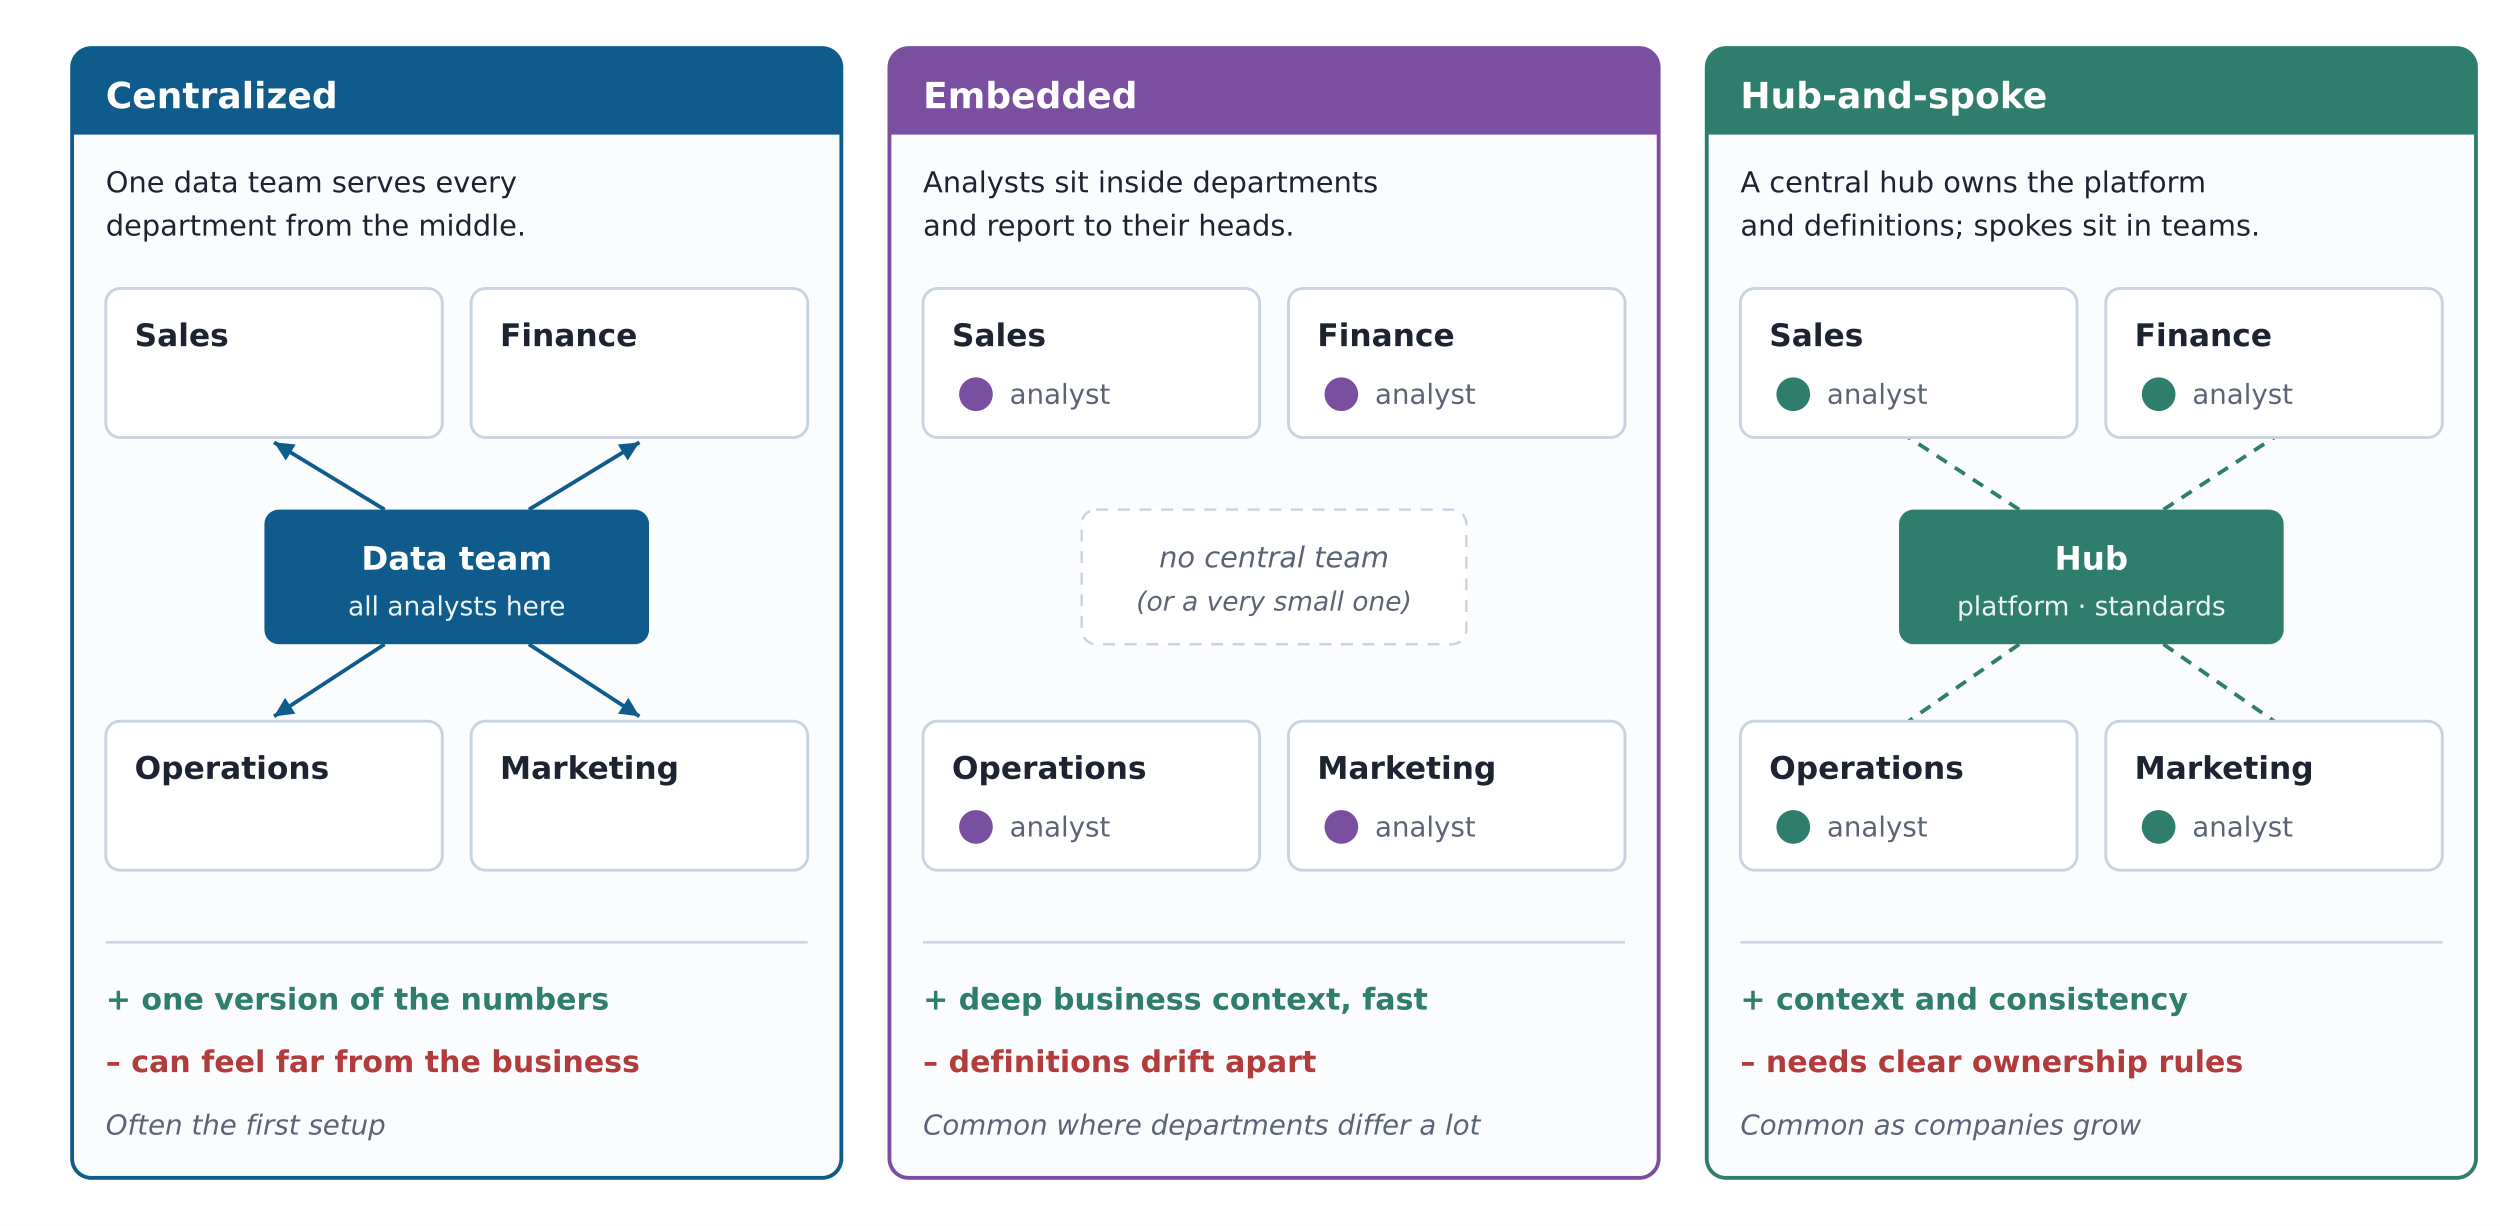
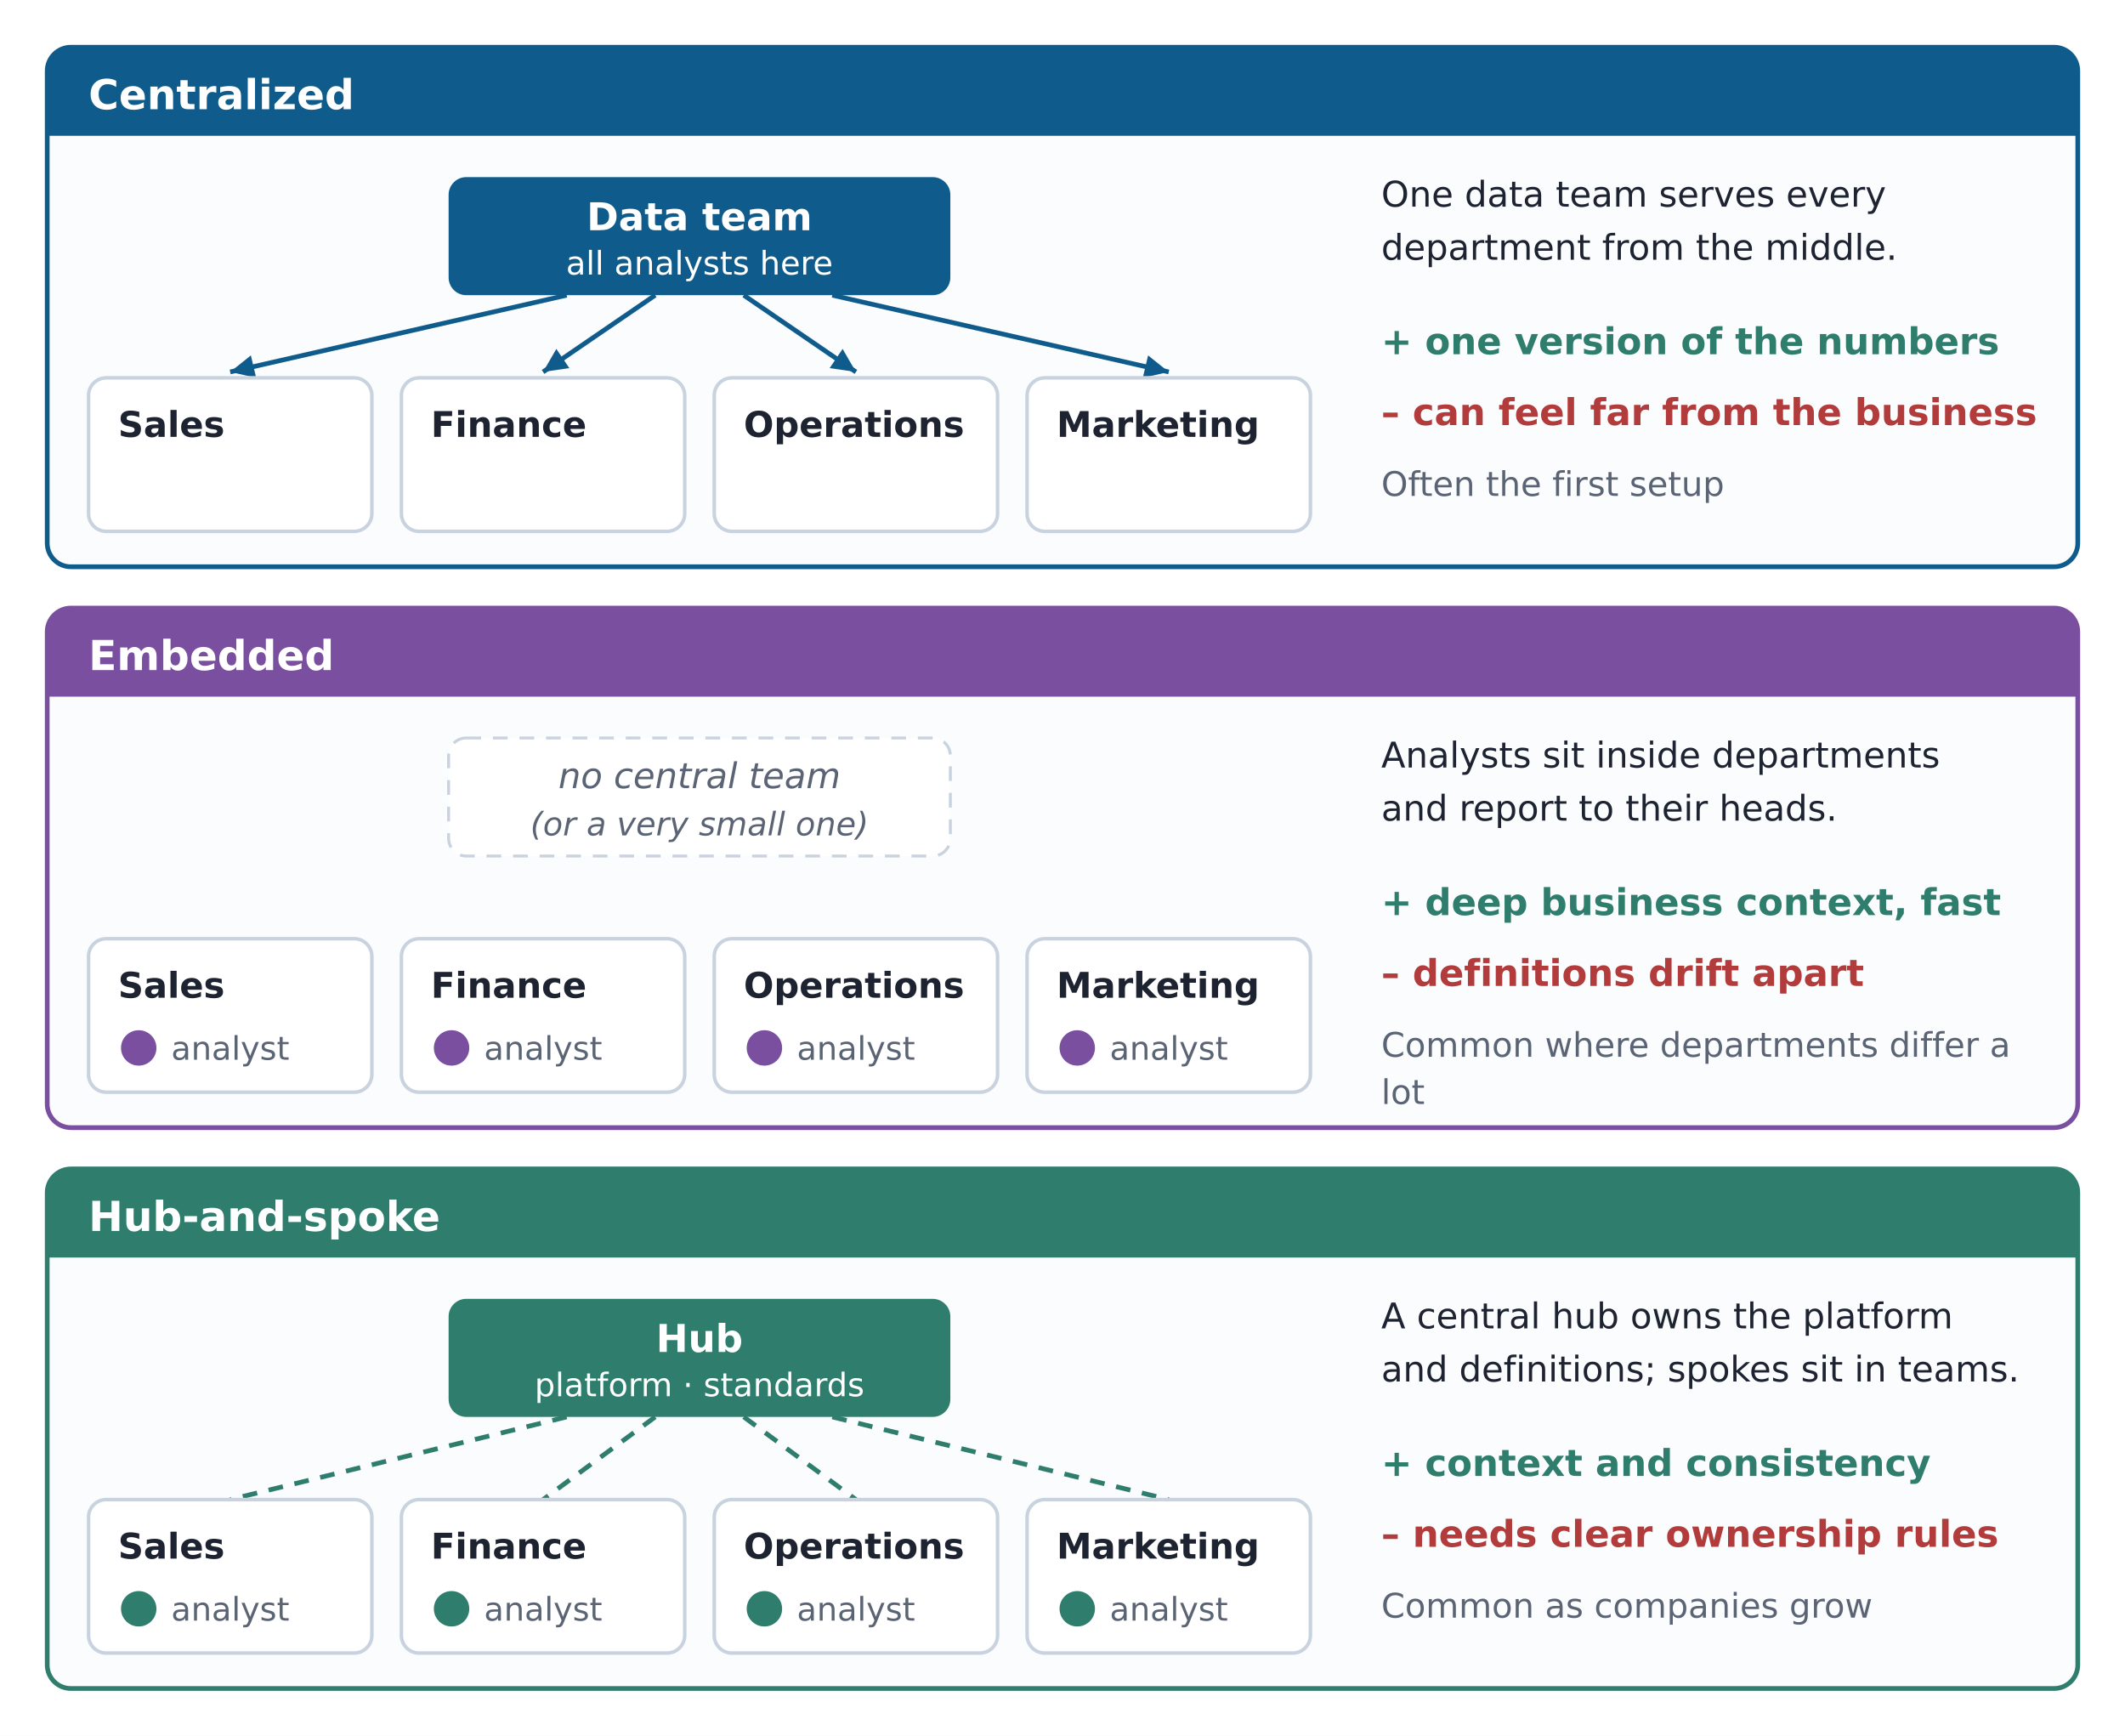
- <svg xmlns="http://www.w3.org/2000/svg" width="1040" height="510" viewBox="0 0 1040 510" font-family="DejaVu Sans, Arial, sans-serif">
-   <rect width="1040" height="510" fill="#ffffff" />
-   <rect x="30" y="20" width="320" height="470" rx="8" fill="#fbfcfe" stroke="#0f5c8c" stroke-width="1.6" />
-   <path d="M30,28 a8,8 0 0 1 8,-8 H342 a8,8 0 0 1 8,8 V56 H30 Z" fill="#0f5c8c" />
-   <text x="44" y="45" font-size="15" fill="#fff" font-weight="bold" text-anchor="start" font-family="Poppins, DejaVu Sans, sans-serif">Centralized</text>
-   <text x="44" y="80" font-size="12" fill="#1d2330" font-weight="normal" text-anchor="start">One data team serves every</text>
-   <text x="44" y="98" font-size="12" fill="#1d2330" font-weight="normal" text-anchor="start">department from the middle.</text>
-   <path d="M160.0,212 L114,184" fill="none" stroke="#0f5c8c" stroke-width="1.6" stroke-linejoin="round" />
-   <path d="M114,184 L123.0,184.9 L118.9,191.6 Z" fill="#0f5c8c" />
-   <path d="M220.0,212 L266,184" fill="none" stroke="#0f5c8c" stroke-width="1.6" stroke-linejoin="round" />
-   <path d="M266,184 L261.1,191.6 L257.0,184.9 Z" fill="#0f5c8c" />
-   <path d="M160.0,268 L114,298" fill="none" stroke="#0f5c8c" stroke-width="1.6" stroke-linejoin="round" />
-   <path d="M114,298 L118.6,290.3 L122.9,296.9 Z" fill="#0f5c8c" />
-   <path d="M220.0,268 L266,298" fill="none" stroke="#0f5c8c" stroke-width="1.6" stroke-linejoin="round" />
-   <path d="M266,298 L257.1,296.9 L261.4,290.3 Z" fill="#0f5c8c" />
-   <rect x="110.0" y="212" width="160" height="56" rx="6" fill="#0f5c8c" stroke="none" stroke-width="1" />
-   <text x="190.0" y="237" font-size="13.5" fill="#fff" font-weight="bold" text-anchor="middle">Data team</text>
-   <text x="190.0" y="256" font-size="11" fill="#eef3f8" font-weight="normal" text-anchor="middle">all analysts here</text>
-   <rect x="44" y="120" width="140" height="62" rx="6" fill="#fff" stroke="#c9d3df" stroke-width="1.2" />
-   <text x="56" y="144" font-size="13" fill="#1d2330" font-weight="bold" text-anchor="start">Sales</text>
-   <rect x="196" y="120" width="140" height="62" rx="6" fill="#fff" stroke="#c9d3df" stroke-width="1.2" />
-   <text x="208" y="144" font-size="13" fill="#1d2330" font-weight="bold" text-anchor="start">Finance</text>
-   <rect x="44" y="300" width="140" height="62" rx="6" fill="#fff" stroke="#c9d3df" stroke-width="1.2" />
-   <text x="56" y="324" font-size="13" fill="#1d2330" font-weight="bold" text-anchor="start">Operations</text>
-   <rect x="196" y="300" width="140" height="62" rx="6" fill="#fff" stroke="#c9d3df" stroke-width="1.2" />
-   <text x="208" y="324" font-size="13" fill="#1d2330" font-weight="bold" text-anchor="start">Marketing</text>
-   <path d="M44,392 H336" fill="none" stroke="#c9d3df" stroke-width="1" stroke-linejoin="round" />
-   <text x="44" y="420" font-size="12.5" fill="#2f7d6d" font-weight="bold" text-anchor="start">+ one version of the numbers</text>
-   <text x="44" y="446" font-size="12.5" fill="#b23b3b" font-weight="bold" text-anchor="start">– can feel far from the business</text>
-   <text x="44" y="472" font-size="11.5" fill="#5b6475" font-weight="normal" text-anchor="start" font-style="italic">Often the first setup</text>
-   <rect x="370" y="20" width="320" height="470" rx="8" fill="#fbfcfe" stroke="#7a4fa0" stroke-width="1.6" />
-   <path d="M370,28 a8,8 0 0 1 8,-8 H682 a8,8 0 0 1 8,8 V56 H370 Z" fill="#7a4fa0" />
-   <text x="384" y="45" font-size="15" fill="#fff" font-weight="bold" text-anchor="start" font-family="Poppins, DejaVu Sans, sans-serif">Embedded</text>
-   <text x="384" y="80" font-size="12" fill="#1d2330" font-weight="normal" text-anchor="start">Analysts sit inside departments</text>
-   <text x="384" y="98" font-size="12" fill="#1d2330" font-weight="normal" text-anchor="start">and report to their heads.</text>
-   <rect x="450.0" y="212" width="160" height="56" rx="6" fill="#fff" stroke="#c9d3df" stroke-width="1" stroke-dasharray="5 4" />
-   <text x="530.0" y="236" font-size="12" fill="#5b6475" font-weight="normal" text-anchor="middle" font-style="italic">no central team</text>
-   <text x="530.0" y="254" font-size="11" fill="#5b6475" font-weight="normal" text-anchor="middle" font-style="italic">(or a very small one)</text>
-   <rect x="384" y="120" width="140" height="62" rx="6" fill="#fff" stroke="#c9d3df" stroke-width="1.2" />
-   <text x="396" y="144" font-size="13" fill="#1d2330" font-weight="bold" text-anchor="start">Sales</text>
-   <circle cx="406" cy="164" r="7" fill="#7a4fa0" />
-   <text x="420" y="168" font-size="11.5" fill="#5b6475" font-weight="normal" text-anchor="start">analyst</text>
-   <rect x="536" y="120" width="140" height="62" rx="6" fill="#fff" stroke="#c9d3df" stroke-width="1.2" />
-   <text x="548" y="144" font-size="13" fill="#1d2330" font-weight="bold" text-anchor="start">Finance</text>
-   <circle cx="558" cy="164" r="7" fill="#7a4fa0" />
-   <text x="572" y="168" font-size="11.5" fill="#5b6475" font-weight="normal" text-anchor="start">analyst</text>
-   <rect x="384" y="300" width="140" height="62" rx="6" fill="#fff" stroke="#c9d3df" stroke-width="1.2" />
-   <text x="396" y="324" font-size="13" fill="#1d2330" font-weight="bold" text-anchor="start">Operations</text>
-   <circle cx="406" cy="344" r="7" fill="#7a4fa0" />
-   <text x="420" y="348" font-size="11.5" fill="#5b6475" font-weight="normal" text-anchor="start">analyst</text>
-   <rect x="536" y="300" width="140" height="62" rx="6" fill="#fff" stroke="#c9d3df" stroke-width="1.2" />
-   <text x="548" y="324" font-size="13" fill="#1d2330" font-weight="bold" text-anchor="start">Marketing</text>
-   <circle cx="558" cy="344" r="7" fill="#7a4fa0" />
-   <text x="572" y="348" font-size="11.5" fill="#5b6475" font-weight="normal" text-anchor="start">analyst</text>
-   <path d="M384,392 H676" fill="none" stroke="#c9d3df" stroke-width="1" stroke-linejoin="round" />
-   <text x="384" y="420" font-size="12.5" fill="#2f7d6d" font-weight="bold" text-anchor="start">+ deep business context, fast</text>
-   <text x="384" y="446" font-size="12.5" fill="#b23b3b" font-weight="bold" text-anchor="start">– definitions drift apart</text>
-   <text x="384" y="472" font-size="11.5" fill="#5b6475" font-weight="normal" text-anchor="start" font-style="italic">Common where departments differ a lot</text>
-   <rect x="710" y="20" width="320" height="470" rx="8" fill="#fbfcfe" stroke="#2f7d6d" stroke-width="1.6" />
-   <path d="M710,28 a8,8 0 0 1 8,-8 H1022 a8,8 0 0 1 8,8 V56 H710 Z" fill="#2f7d6d" />
-   <text x="724" y="45" font-size="15" fill="#fff" font-weight="bold" text-anchor="start" font-family="Poppins, DejaVu Sans, sans-serif">Hub-and-spoke</text>
-   <text x="724" y="80" font-size="12" fill="#1d2330" font-weight="normal" text-anchor="start">A central hub owns the platform</text>
-   <text x="724" y="98" font-size="12" fill="#1d2330" font-weight="normal" text-anchor="start">and definitions; spokes sit in teams.</text>
-   <path d="M840.0,212 L794,182" fill="none" stroke="#2f7d6d" stroke-width="1.6" stroke-linejoin="round" stroke-dasharray="5 4" />
-   <path d="M900.0,212 L946,182" fill="none" stroke="#2f7d6d" stroke-width="1.6" stroke-linejoin="round" stroke-dasharray="5 4" />
-   <path d="M840.0,268 L794,300" fill="none" stroke="#2f7d6d" stroke-width="1.6" stroke-linejoin="round" stroke-dasharray="5 4" />
-   <path d="M900.0,268 L946,300" fill="none" stroke="#2f7d6d" stroke-width="1.6" stroke-linejoin="round" stroke-dasharray="5 4" />
-   <rect x="790.0" y="212" width="160" height="56" rx="6" fill="#2f7d6d" stroke="none" stroke-width="1" />
-   <text x="870.0" y="237" font-size="13.5" fill="#fff" font-weight="bold" text-anchor="middle">Hub</text>
-   <text x="870.0" y="256" font-size="11" fill="#eef3f8" font-weight="normal" text-anchor="middle">platform · standards</text>
-   <rect x="724" y="120" width="140" height="62" rx="6" fill="#fff" stroke="#c9d3df" stroke-width="1.2" />
-   <text x="736" y="144" font-size="13" fill="#1d2330" font-weight="bold" text-anchor="start">Sales</text>
-   <circle cx="746" cy="164" r="7" fill="#2f7d6d" />
-   <text x="760" y="168" font-size="11.5" fill="#5b6475" font-weight="normal" text-anchor="start">analyst</text>
-   <rect x="876" y="120" width="140" height="62" rx="6" fill="#fff" stroke="#c9d3df" stroke-width="1.2" />
-   <text x="888" y="144" font-size="13" fill="#1d2330" font-weight="bold" text-anchor="start">Finance</text>
-   <circle cx="898" cy="164" r="7" fill="#2f7d6d" />
-   <text x="912" y="168" font-size="11.5" fill="#5b6475" font-weight="normal" text-anchor="start">analyst</text>
-   <rect x="724" y="300" width="140" height="62" rx="6" fill="#fff" stroke="#c9d3df" stroke-width="1.2" />
-   <text x="736" y="324" font-size="13" fill="#1d2330" font-weight="bold" text-anchor="start">Operations</text>
-   <circle cx="746" cy="344" r="7" fill="#2f7d6d" />
-   <text x="760" y="348" font-size="11.5" fill="#5b6475" font-weight="normal" text-anchor="start">analyst</text>
-   <rect x="876" y="300" width="140" height="62" rx="6" fill="#fff" stroke="#c9d3df" stroke-width="1.2" />
-   <text x="888" y="324" font-size="13" fill="#1d2330" font-weight="bold" text-anchor="start">Marketing</text>
-   <circle cx="898" cy="344" r="7" fill="#2f7d6d" />
-   <text x="912" y="348" font-size="11.5" fill="#5b6475" font-weight="normal" text-anchor="start">analyst</text>
-   <path d="M724,392 H1016" fill="none" stroke="#c9d3df" stroke-width="1" stroke-linejoin="round" />
-   <text x="724" y="420" font-size="12.5" fill="#2f7d6d" font-weight="bold" text-anchor="start">+ context and consistency</text>
-   <text x="724" y="446" font-size="12.5" fill="#b23b3b" font-weight="bold" text-anchor="start">– needs clear ownership rules</text>
-   <text x="724" y="472" font-size="11.5" fill="#5b6475" font-weight="normal" text-anchor="start" font-style="italic">Common as companies grow</text>
+ <svg xmlns="http://www.w3.org/2000/svg" width="720" height="588" viewBox="0 0 720 588" font-family="DejaVu Sans, Arial, sans-serif">
+   <rect width="720" height="588" fill="#ffffff" />
+   <rect x="16" y="16" width="688" height="176" rx="8" fill="#fbfcfe" stroke="#0f5c8c" stroke-width="1.6" />
+   <path d="M16,24 a8,8 0 0 1 8,-8 H696 a8,8 0 0 1 8,8 V46 H16 Z" fill="#0f5c8c" />
+   <text x="30" y="37" font-size="14" fill="#fff" font-weight="bold" text-anchor="start" font-family="Poppins, DejaVu Sans, sans-serif">Centralized</text>
+   <path d="M192.0,100 L78.0,126" fill="none" stroke="#0f5c8c" stroke-width="1.6" stroke-linejoin="round" />
+   <path d="M78.0,126 L85.0,120.4 L86.8,128.0 Z" fill="#0f5c8c" />
+   <path d="M222.0,100 L184.0,126" fill="none" stroke="#0f5c8c" stroke-width="1.6" stroke-linejoin="round" />
+   <path d="M184.0,126 L188.5,118.2 L192.9,124.7 Z" fill="#0f5c8c" />
+   <path d="M252.0,100 L290.0,126" fill="none" stroke="#0f5c8c" stroke-width="1.6" stroke-linejoin="round" />
+   <path d="M290.0,126 L281.1,124.7 L285.5,118.2 Z" fill="#0f5c8c" />
+   <path d="M282.0,100 L396.0,126" fill="none" stroke="#0f5c8c" stroke-width="1.6" stroke-linejoin="round" />
+   <path d="M396.0,126 L387.2,128.0 L389.0,120.4 Z" fill="#0f5c8c" />
+   <rect x="152.0" y="60" width="170" height="40" rx="6" fill="#0f5c8c" stroke="none" stroke-width="1" />
+   <text x="237.0" y="78" font-size="13" fill="#fff" font-weight="bold" text-anchor="middle">Data team</text>
+   <text x="237.0" y="93" font-size="11" fill="#ffffff" font-weight="normal" text-anchor="middle">all analysts here</text>
+   <rect x="30" y="128" width="96" height="52" rx="6" fill="#fff" stroke="#c9d3df" stroke-width="1.2" />
+   <text x="40" y="148" font-size="12" fill="#1d2330" font-weight="bold" text-anchor="start">Sales</text>
+   <rect x="136" y="128" width="96" height="52" rx="6" fill="#fff" stroke="#c9d3df" stroke-width="1.2" />
+   <text x="146" y="148" font-size="12" fill="#1d2330" font-weight="bold" text-anchor="start">Finance</text>
+   <rect x="242" y="128" width="96" height="52" rx="6" fill="#fff" stroke="#c9d3df" stroke-width="1.2" />
+   <text x="252" y="148" font-size="12" fill="#1d2330" font-weight="bold" text-anchor="start">Operations</text>
+   <rect x="348" y="128" width="96" height="52" rx="6" fill="#fff" stroke="#c9d3df" stroke-width="1.2" />
+   <text x="358" y="148" font-size="12" fill="#1d2330" font-weight="bold" text-anchor="start">Marketing</text>
+   <text x="468" y="70" font-size="12" fill="#1d2330" font-weight="normal" text-anchor="start">One data team serves every</text>
+   <text x="468" y="88" font-size="12" fill="#1d2330" font-weight="normal" text-anchor="start">department from the middle.</text>
+   <text x="468" y="120" font-size="12.5" fill="#2f7d6d" font-weight="bold" text-anchor="start">+ one version of the numbers</text>
+   <text x="468" y="144" font-size="12.5" fill="#b23b3b" font-weight="bold" text-anchor="start">– can feel far from the business</text>
+   <text x="468" y="168" font-size="11.5" fill="#5b6475" font-weight="normal" text-anchor="start">Often the first setup</text>
+   <rect x="16" y="206" width="688" height="176" rx="8" fill="#fbfcfe" stroke="#7a4fa0" stroke-width="1.6" />
+   <path d="M16,214 a8,8 0 0 1 8,-8 H696 a8,8 0 0 1 8,8 V236 H16 Z" fill="#7a4fa0" />
+   <text x="30" y="227" font-size="14" fill="#fff" font-weight="bold" text-anchor="start" font-family="Poppins, DejaVu Sans, sans-serif">Embedded</text>
+   <rect x="152.0" y="250" width="170" height="40" rx="6" fill="#fff" stroke="#c9d3df" stroke-width="1" stroke-dasharray="5 4" />
+   <text x="237.0" y="267" font-size="12" fill="#5b6475" font-weight="normal" text-anchor="middle" font-style="italic">no central team</text>
+   <text x="237.0" y="283" font-size="11" fill="#5b6475" font-weight="normal" text-anchor="middle" font-style="italic">(or a very small one)</text>
+   <rect x="30" y="318" width="96" height="52" rx="6" fill="#fff" stroke="#c9d3df" stroke-width="1.2" />
+   <text x="40" y="338" font-size="12" fill="#1d2330" font-weight="bold" text-anchor="start">Sales</text>
+   <circle cx="47" cy="355" r="6" fill="#7a4fa0" />
+   <text x="58" y="359" font-size="11" fill="#5b6475" font-weight="normal" text-anchor="start">analyst</text>
+   <rect x="136" y="318" width="96" height="52" rx="6" fill="#fff" stroke="#c9d3df" stroke-width="1.2" />
+   <text x="146" y="338" font-size="12" fill="#1d2330" font-weight="bold" text-anchor="start">Finance</text>
+   <circle cx="153" cy="355" r="6" fill="#7a4fa0" />
+   <text x="164" y="359" font-size="11" fill="#5b6475" font-weight="normal" text-anchor="start">analyst</text>
+   <rect x="242" y="318" width="96" height="52" rx="6" fill="#fff" stroke="#c9d3df" stroke-width="1.2" />
+   <text x="252" y="338" font-size="12" fill="#1d2330" font-weight="bold" text-anchor="start">Operations</text>
+   <circle cx="259" cy="355" r="6" fill="#7a4fa0" />
+   <text x="270" y="359" font-size="11" fill="#5b6475" font-weight="normal" text-anchor="start">analyst</text>
+   <rect x="348" y="318" width="96" height="52" rx="6" fill="#fff" stroke="#c9d3df" stroke-width="1.2" />
+   <text x="358" y="338" font-size="12" fill="#1d2330" font-weight="bold" text-anchor="start">Marketing</text>
+   <circle cx="365" cy="355" r="6" fill="#7a4fa0" />
+   <text x="376" y="359" font-size="11" fill="#5b6475" font-weight="normal" text-anchor="start">analyst</text>
+   <text x="468" y="260" font-size="12" fill="#1d2330" font-weight="normal" text-anchor="start">Analysts sit inside departments</text>
+   <text x="468" y="278" font-size="12" fill="#1d2330" font-weight="normal" text-anchor="start">and report to their heads.</text>
+   <text x="468" y="310" font-size="12.5" fill="#2f7d6d" font-weight="bold" text-anchor="start">+ deep business context, fast</text>
+   <text x="468" y="334" font-size="12.5" fill="#b23b3b" font-weight="bold" text-anchor="start">– definitions drift apart</text>
+   <text x="468" y="358" font-size="11.5" fill="#5b6475" font-weight="normal" text-anchor="start">Common where departments differ a</text>
+   <text x="468" y="374" font-size="11.5" fill="#5b6475" font-weight="normal" text-anchor="start">lot</text>
+   <rect x="16" y="396" width="688" height="176" rx="8" fill="#fbfcfe" stroke="#2f7d6d" stroke-width="1.6" />
+   <path d="M16,404 a8,8 0 0 1 8,-8 H696 a8,8 0 0 1 8,8 V426 H16 Z" fill="#2f7d6d" />
+   <text x="30" y="417" font-size="14" fill="#fff" font-weight="bold" text-anchor="start" font-family="Poppins, DejaVu Sans, sans-serif">Hub-and-spoke</text>
+   <path d="M192.0,480 L78.0,508" fill="none" stroke="#2f7d6d" stroke-width="1.6" stroke-linejoin="round" stroke-dasharray="5 4" />
+   <path d="M222.0,480 L184.0,508" fill="none" stroke="#2f7d6d" stroke-width="1.6" stroke-linejoin="round" stroke-dasharray="5 4" />
+   <path d="M252.0,480 L290.0,508" fill="none" stroke="#2f7d6d" stroke-width="1.6" stroke-linejoin="round" stroke-dasharray="5 4" />
+   <path d="M282.0,480 L396.0,508" fill="none" stroke="#2f7d6d" stroke-width="1.6" stroke-linejoin="round" stroke-dasharray="5 4" />
+   <rect x="152.0" y="440" width="170" height="40" rx="6" fill="#2f7d6d" stroke="none" stroke-width="1" />
+   <text x="237.0" y="458" font-size="13" fill="#fff" font-weight="bold" text-anchor="middle">Hub</text>
+   <text x="237.0" y="473" font-size="11" fill="#ffffff" font-weight="normal" text-anchor="middle">platform · standards</text>
+   <rect x="30" y="508" width="96" height="52" rx="6" fill="#fff" stroke="#c9d3df" stroke-width="1.2" />
+   <text x="40" y="528" font-size="12" fill="#1d2330" font-weight="bold" text-anchor="start">Sales</text>
+   <circle cx="47" cy="545" r="6" fill="#2f7d6d" />
+   <text x="58" y="549" font-size="11" fill="#5b6475" font-weight="normal" text-anchor="start">analyst</text>
+   <rect x="136" y="508" width="96" height="52" rx="6" fill="#fff" stroke="#c9d3df" stroke-width="1.2" />
+   <text x="146" y="528" font-size="12" fill="#1d2330" font-weight="bold" text-anchor="start">Finance</text>
+   <circle cx="153" cy="545" r="6" fill="#2f7d6d" />
+   <text x="164" y="549" font-size="11" fill="#5b6475" font-weight="normal" text-anchor="start">analyst</text>
+   <rect x="242" y="508" width="96" height="52" rx="6" fill="#fff" stroke="#c9d3df" stroke-width="1.2" />
+   <text x="252" y="528" font-size="12" fill="#1d2330" font-weight="bold" text-anchor="start">Operations</text>
+   <circle cx="259" cy="545" r="6" fill="#2f7d6d" />
+   <text x="270" y="549" font-size="11" fill="#5b6475" font-weight="normal" text-anchor="start">analyst</text>
+   <rect x="348" y="508" width="96" height="52" rx="6" fill="#fff" stroke="#c9d3df" stroke-width="1.2" />
+   <text x="358" y="528" font-size="12" fill="#1d2330" font-weight="bold" text-anchor="start">Marketing</text>
+   <circle cx="365" cy="545" r="6" fill="#2f7d6d" />
+   <text x="376" y="549" font-size="11" fill="#5b6475" font-weight="normal" text-anchor="start">analyst</text>
+   <text x="468" y="450" font-size="12" fill="#1d2330" font-weight="normal" text-anchor="start">A central hub owns the platform</text>
+   <text x="468" y="468" font-size="12" fill="#1d2330" font-weight="normal" text-anchor="start">and definitions; spokes sit in teams.</text>
+   <text x="468" y="500" font-size="12.5" fill="#2f7d6d" font-weight="bold" text-anchor="start">+ context and consistency</text>
+   <text x="468" y="524" font-size="12.5" fill="#b23b3b" font-weight="bold" text-anchor="start">– needs clear ownership rules</text>
+   <text x="468" y="548" font-size="11.5" fill="#5b6475" font-weight="normal" text-anchor="start">Common as companies grow</text>
</svg>
